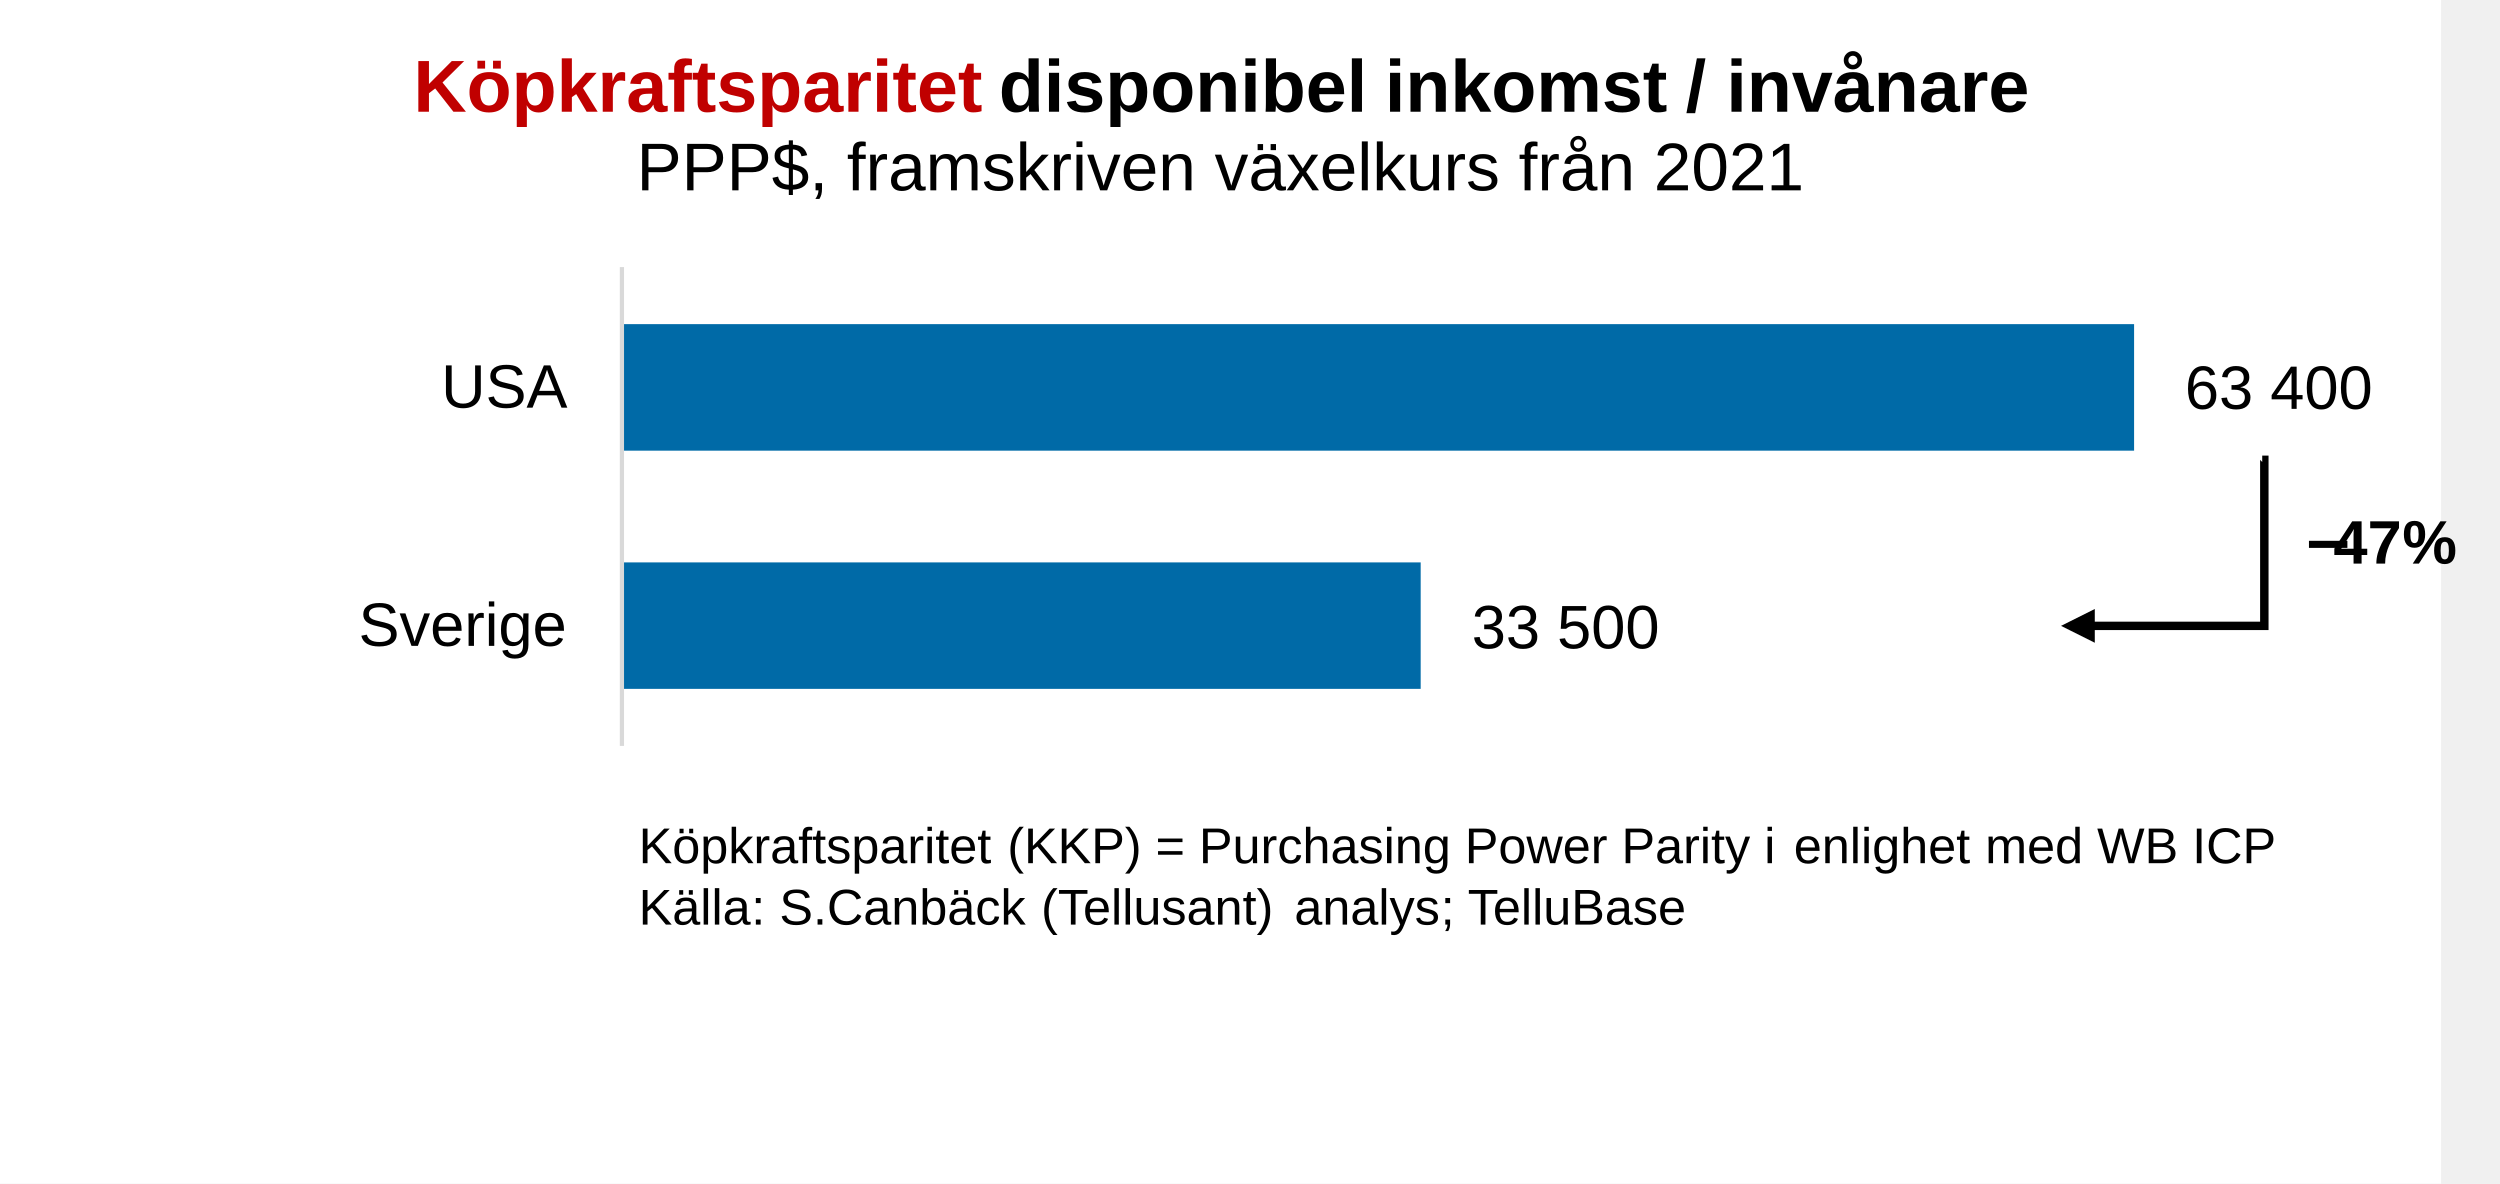
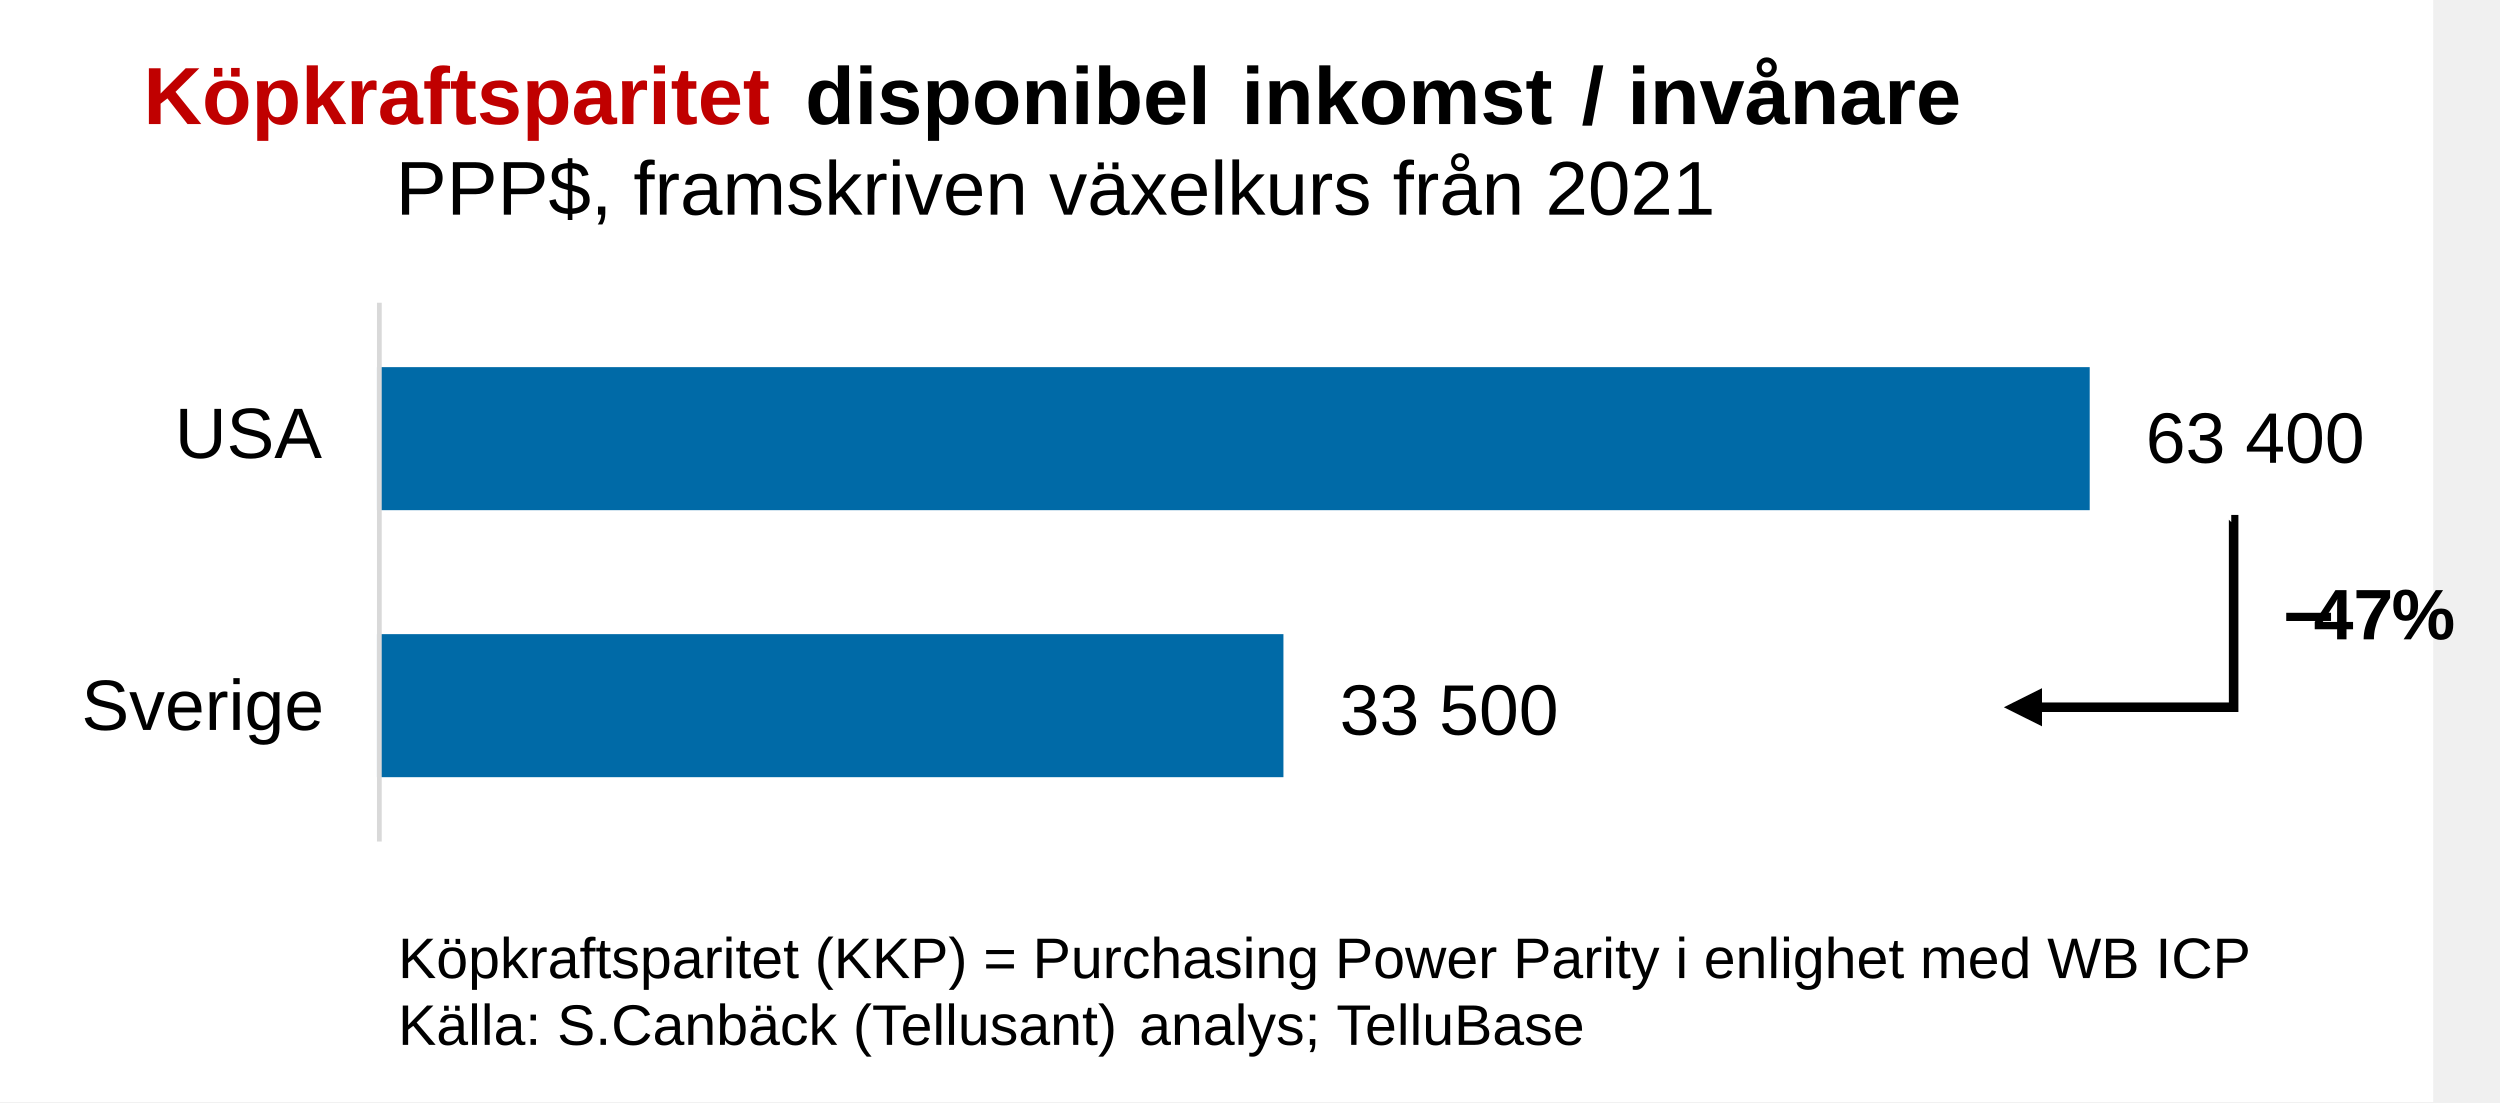
- <svg xmlns="http://www.w3.org/2000/svg" width="2036" height="964" xml:space="preserve" overflow="hidden">
+ <svg xmlns="http://www.w3.org/2000/svg" width="524" height="231" xml:space="preserve" overflow="hidden">
  <defs>
    <clipPath id="clip0">
-       <rect x="76" y="2458" width="2036" height="964" />
-     </clipPath>
-     <clipPath id="clip1">
-       <rect x="582" y="2675" width="1363" height="393" />
-     </clipPath>
-     <clipPath id="clip2">
-       <rect x="582" y="2675" width="1363" height="393" />
+       <rect x="103" y="583" width="524" height="231" />
    </clipPath>
  </defs>
-   <g clip-path="url(#clip0)" transform="translate(-76 -2458)">
-     <rect x="76" y="2458" width="1988" height="964" fill="#FFFFFF" />
-     <g clip-path="url(#clip1)">
-       <rect x="582" y="2916" width="651" height="103" fill="#006AA7" />
-     </g>
-     <g clip-path="url(#clip2)">
-       <rect x="582" y="2722" width="1232" height="103" fill="#006AA7" />
-     </g>
-     <g>
-       <path d="M0 0 0 390" stroke="#D9D9D9" stroke-width="3.438" stroke-linejoin="round" stroke-miterlimit="10" fill="none" fill-rule="evenodd" transform="matrix(1 0 0 -1 582.5 3065.5)" />
-     </g>
-     <g>
-       <text font-family="Arial,Arial_MSFontService,sans-serif" font-weight="400" font-size="50" transform="matrix(1 0 0 1 1274.58 2986)">33 500 </text>
-     </g>
-     <g>
-       <text font-family="Arial,Arial_MSFontService,sans-serif" font-weight="400" font-size="50" transform="matrix(1 0 0 1 1855.37 2791)">63 400 </text>
-     </g>
-     <g>
-       <text font-family="Arial,Arial_MSFontService,sans-serif" font-weight="400" font-size="50" transform="matrix(1 0 0 1 367.99 2984)">Sverige</text>
-     </g>
-     <g>
-       <text font-family="Arial,Arial_MSFontService,sans-serif" font-weight="400" font-size="50" transform="matrix(1 0 0 1 435.319 2790)">USA</text>
-     </g>
-     <g>
-       <text fill="#C00000" font-family="Arial,Arial_MSFontService,sans-serif" font-weight="700" font-size="60" transform="matrix(1 0 0 1 412.679 2549)">Köpkraftsparitet</text>
-     </g>
-     <g>
-       <text font-family="Arial,Arial_MSFontService,sans-serif" font-weight="700" font-size="60" transform="matrix(1 0 0 1 889.438 2549)">disponibel</text>
-     </g>
-     <g>
-       <text font-family="Arial,Arial_MSFontService,sans-serif" font-weight="700" font-size="60" transform="matrix(1 0 0 1 1203.85 2549)">inkomst</text>
-     </g>
-     <g>
-       <text font-family="Arial,Arial_MSFontService,sans-serif" font-weight="700" font-size="60" transform="matrix(1 0 0 1 1448.83 2549)">/ </text>
-     </g>
-     <g>
-       <text font-family="Arial,Arial_MSFontService,sans-serif" font-weight="700" font-size="60" transform="matrix(1 0 0 1 1481.92 2549)">invånare</text>
-     </g>
-     <g>
-       <text font-family="Arial,Arial_MSFontService,sans-serif" font-weight="400" font-size="55" transform="matrix(1 0 0 1 594.454 2613)">PPP$, </text>
-     </g>
-     <g>
-       <text font-family="Arial,Arial_MSFontService,sans-serif" font-weight="400" font-size="55" transform="matrix(1 0 0 1 765.688 2613)">framskriven</text>
-     </g>
-     <g>
-       <text font-family="Arial,Arial_MSFontService,sans-serif" font-weight="400" font-size="55" transform="matrix(1 0 0 1 1065.19 2613)">växelkurs</text>
-     </g>
-     <g>
-       <text font-family="Arial,Arial_MSFontService,sans-serif" font-weight="400" font-size="55" transform="matrix(1 0 0 1 1312.78 2613)">från</text>
-     </g>
-     <g>
-       <text font-family="Arial,Arial_MSFontService,sans-serif" font-weight="400" font-size="55" transform="matrix(1 0 0 1 1422.85 2613)">2021</text>
-     </g>
-     <path d="M0 3.438-1.719 3.438 1.719 0 1.719 135.208-1.719 131.771 140.938 131.771 140.938 138.646-5.156 138.646-5.156-3.438 0-3.438ZM136.354 121.458 163.854 135.208 136.354 148.958Z" transform="matrix(-1 1.22465e-16 1.22465e-16 1 1918.35 2832.5)" />
-     <text font-family="Calibri,Calibri_MSFontService,sans-serif" font-weight="700" font-size="50" transform="matrix(1 0 0 1 1951.12 2917)">−</text>
-     <text font-family="Arial,Arial_MSFontService,sans-serif" font-weight="700" font-size="50" transform="matrix(1 0 0 1 1976.33 2917)">47</text>
-     <text font-family="Arial,Arial_MSFontService,sans-serif" font-weight="700" font-size="50" transform="matrix(1 0 0 1 2032.48 2917)">%</text>
-     <text font-family="Arial,Arial_MSFontService,sans-serif" font-weight="400" font-size="41" transform="matrix(1 0 0 1 596.148 3161)">Köpkraftsparitet</text>
-     <text font-family="Arial,Arial_MSFontService,sans-serif" font-weight="400" font-size="41" transform="matrix(1 0 0 1 896.356 3161)">(KKP) = Purchasing Power Parity i </text>
-     <text font-family="Arial,Arial_MSFontService,sans-serif" font-weight="400" font-size="41" transform="matrix(1 0 0 1 1536.88 3161)">enlighet</text>
-     <text font-family="Arial,Arial_MSFontService,sans-serif" font-weight="400" font-size="41" transform="matrix(1 0 0 1 1692.71 3161)">med WB ICP</text>
-     <text font-family="Arial,Arial_MSFontService,sans-serif" font-weight="400" font-size="41" transform="matrix(1 0 0 1 596.148 3211)">Källa</text>
-     <text font-family="Arial,Arial_MSFontService,sans-serif" font-weight="400" font-size="41" transform="matrix(1 0 0 1 687.815 3211)">: </text>
-     <text font-family="Arial,Arial_MSFontService,sans-serif" font-weight="400" font-size="41" transform="matrix(1 0 0 1 710.731 3211)">S.Canbäck</text>
-     <text font-family="Arial,Arial_MSFontService,sans-serif" font-weight="400" font-size="41" transform="matrix(1 0 0 1 923.856 3211)">(Tellusant) </text>
-     <text font-family="Arial,Arial_MSFontService,sans-serif" font-weight="400" font-size="41" transform="matrix(1 0 0 1 1130.11 3211)">analys</text>
-     <text font-family="Arial,Arial_MSFontService,sans-serif" font-weight="400" font-size="41" transform="matrix(1 0 0 1 1249.27 3211)">; TelluBase</text>
+   <g clip-path="url(#clip0)" transform="translate(-103 -583)">
+     <path d="M21.986 714.552 599.624 714.552 599.624 995.375 21.986 995.375Z" fill="#FFFFFF" transform="matrix(1.0006 0 0 1 13.0172 -131.552)" />
+     <path d="M168.894 847.468 358.775 847.468 358.775 877.449 168.894 877.449Z" fill="#006AA7" transform="matrix(1.0006 0 0 1 13.0172 -131.552)" />
+     <path d="M168.894 791.503 527.669 791.503 527.669 821.484 168.894 821.484Z" fill="#006AA7" transform="matrix(1.0006 0 0 1 13.0172 -131.552)" />
+     <path d="M0 0 0 112.929" stroke="#D9D9D9" stroke-width="0.999" stroke-linejoin="round" stroke-miterlimit="10" fill="none" fill-rule="evenodd" transform="matrix(1.0006 0 0 -1 182.512 759.389)" />
+     <text font-family="Arial,Arial_MSFontService,sans-serif" font-weight="400" font-size="15" transform="matrix(0.999972 0 0 0.999373 383.793 737)">33 500 </text>
+     <text font-family="Arial,Arial_MSFontService,sans-serif" font-weight="400" font-size="15" transform="matrix(0.999972 0 0 0.999373 552.747 680)">63 400 </text>
+     <text font-family="Arial,Arial_MSFontService,sans-serif" font-weight="400" font-size="15" transform="matrix(0.999972 0 0 0.999373 120.066 736)">Sverige</text>
+     <text font-family="Arial,Arial_MSFontService,sans-serif" font-weight="400" font-size="15" transform="matrix(0.999972 0 0 0.999373 139.652 679)">USA</text>
+     <text fill="#C00000" font-family="Arial,Arial_MSFontService,sans-serif" font-weight="700" font-size="17" transform="matrix(0.999972 0 0 0.999373 133.066 609)">Köpkraftsparitet</text>
+     <text font-family="Arial,Arial_MSFontService,sans-serif" font-weight="700" font-size="17" transform="matrix(0.999972 0 0 0.999373 271.755 609)">disponibel</text>
+     <text font-family="Arial,Arial_MSFontService,sans-serif" font-weight="700" font-size="17" transform="matrix(0.999972 0 0 0.999373 363.219 609)">inkomst</text>
+     <text font-family="Arial,Arial_MSFontService,sans-serif" font-weight="700" font-size="17" transform="matrix(0.999972 0 0 0.999373 434.484 609)">/ </text>
+     <text font-family="Arial,Arial_MSFontService,sans-serif" font-weight="700" font-size="17" transform="matrix(0.999972 0 0 0.999373 444.11 609)">invånare</text>
+     <text font-family="Arial,Arial_MSFontService,sans-serif" font-weight="400" font-size="16" transform="matrix(0.999972 0 0 0.999373 185.944 628)">PPP</text>
+     <text font-family="Arial,Arial_MSFontService,sans-serif" font-weight="400" font-size="16" transform="matrix(0.999972 0 0 0.999373 217.959 628)">$, </text>
+     <text font-family="Arial,Arial_MSFontService,sans-serif" font-weight="400" font-size="16" transform="matrix(0.999972 0 0 0.999373 235.756 628)">framskriven</text>
+     <text font-family="Arial,Arial_MSFontService,sans-serif" font-weight="400" font-size="16" transform="matrix(0.999972 0 0 0.999373 322.881 628)">växelkurs</text>
+     <text font-family="Arial,Arial_MSFontService,sans-serif" font-weight="400" font-size="16" transform="matrix(0.999972 0 0 0.999373 394.906 628)">från</text>
+     <text font-family="Arial,Arial_MSFontService,sans-serif" font-weight="400" font-size="16" transform="matrix(0.999972 0 0 0.999373 426.925 628)">2021</text>
+     <path d="M0 0.999-0.5 0.999 0.5 0 0.5 39.309-0.5 38.309 40.974 38.309 40.974 40.308-1.499 40.308-1.499-0.999 0-0.999ZM39.642 35.311 47.637 39.309 39.642 43.306Z" transform="matrix(-1.0006 1.22465e-16 1.22538e-16 1 570.669 691.932)" />
+     <text font-family="Calibri,Calibri_MSFontService,sans-serif" font-weight="700" font-size="15" transform="matrix(0.999972 0 0 0.999373 580.601 717)">−</text>
+     <text font-family="Arial,Arial_MSFontService,sans-serif" font-weight="700" font-size="15" transform="matrix(0.999972 0 0 0.999373 587.934 717)">47</text>
+     <text font-family="Arial,Arial_MSFontService,sans-serif" font-weight="700" font-size="15" transform="matrix(0.999972 0 0 0.999373 604.267 717)">%</text>
+     <text font-family="Arial,Arial_MSFontService,sans-serif" font-weight="400" font-size="12" transform="matrix(0.999972 0 0 0.999373 186.437 788)">Köpkraftsparitet</text>
+     <text font-family="Arial,Arial_MSFontService,sans-serif" font-weight="400" font-size="12" transform="matrix(0.999972 0 0 0.999373 273.768 788)">(</text>
+     <text font-family="Arial,Arial_MSFontService,sans-serif" font-weight="400" font-size="12" transform="matrix(0.999972 0 0 0.999373 277.764 788)">KKP</text>
+     <text font-family="Arial,Arial_MSFontService,sans-serif" font-weight="400" font-size="12" transform="matrix(0.999972 0 0 0.999373 301.775 788)">) = </text>
+     <text font-family="Arial,Arial_MSFontService,sans-serif" font-weight="400" font-size="12" transform="matrix(0.999972 0 0 0.999373 319.446 788)">Purchasing Power Parity i </text>
+     <text font-family="Arial,Arial_MSFontService,sans-serif" font-weight="400" font-size="12" transform="matrix(0.999972 0 0 0.999373 460.097 788)">enlighet</text>
+     <text font-family="Arial,Arial_MSFontService,sans-serif" font-weight="400" font-size="12" transform="matrix(0.999972 0 0 0.999373 505.428 788)">med WB ICP</text>
+     <text font-family="Arial,Arial_MSFontService,sans-serif" font-weight="400" font-size="12" transform="matrix(0.999972 0 0 0.999373 186.437 802)">Källa</text>
+     <text font-family="Arial,Arial_MSFontService,sans-serif" font-weight="400" font-size="12" transform="matrix(0.999972 0 0 0.999373 213.104 802)">: </text>
+     <text font-family="Arial,Arial_MSFontService,sans-serif" font-weight="400" font-size="12" transform="matrix(0.999972 0 0 0.999373 219.769 802)">S</text>
+     <text font-family="Arial,Arial_MSFontService,sans-serif" font-weight="400" font-size="12" transform="matrix(0.999972 0 0 0.999373 227.773 802)">.</text>
+     <text font-family="Arial,Arial_MSFontService,sans-serif" font-weight="400" font-size="12" transform="matrix(0.999972 0 0 0.999373 231.107 802)">Canbäck</text>
+     <text font-family="Arial,Arial_MSFontService,sans-serif" font-weight="400" font-size="12" transform="matrix(0.999972 0 0 0.999373 281.768 802)">(</text>
+     <text font-family="Arial,Arial_MSFontService,sans-serif" font-weight="400" font-size="12" transform="matrix(0.999972 0 0 0.999373 285.764 802)">Tellusant</text>
+     <text font-family="Arial,Arial_MSFontService,sans-serif" font-weight="400" font-size="12" transform="matrix(0.999972 0 0 0.999373 333.124 802)">) </text>
+     <text font-family="Arial,Arial_MSFontService,sans-serif" font-weight="400" font-size="12" transform="matrix(0.999972 0 0 0.999373 341.766 802)">analys</text>
+     <text font-family="Arial,Arial_MSFontService,sans-serif" font-weight="400" font-size="12" transform="matrix(0.999972 0 0 0.999373 376.432 802)">; </text>
+     <text font-family="Arial,Arial_MSFontService,sans-serif" font-weight="400" font-size="12" transform="matrix(0.999972 0 0 0.999373 383.1 802)">TelluBase</text>
  </g>
</svg>
